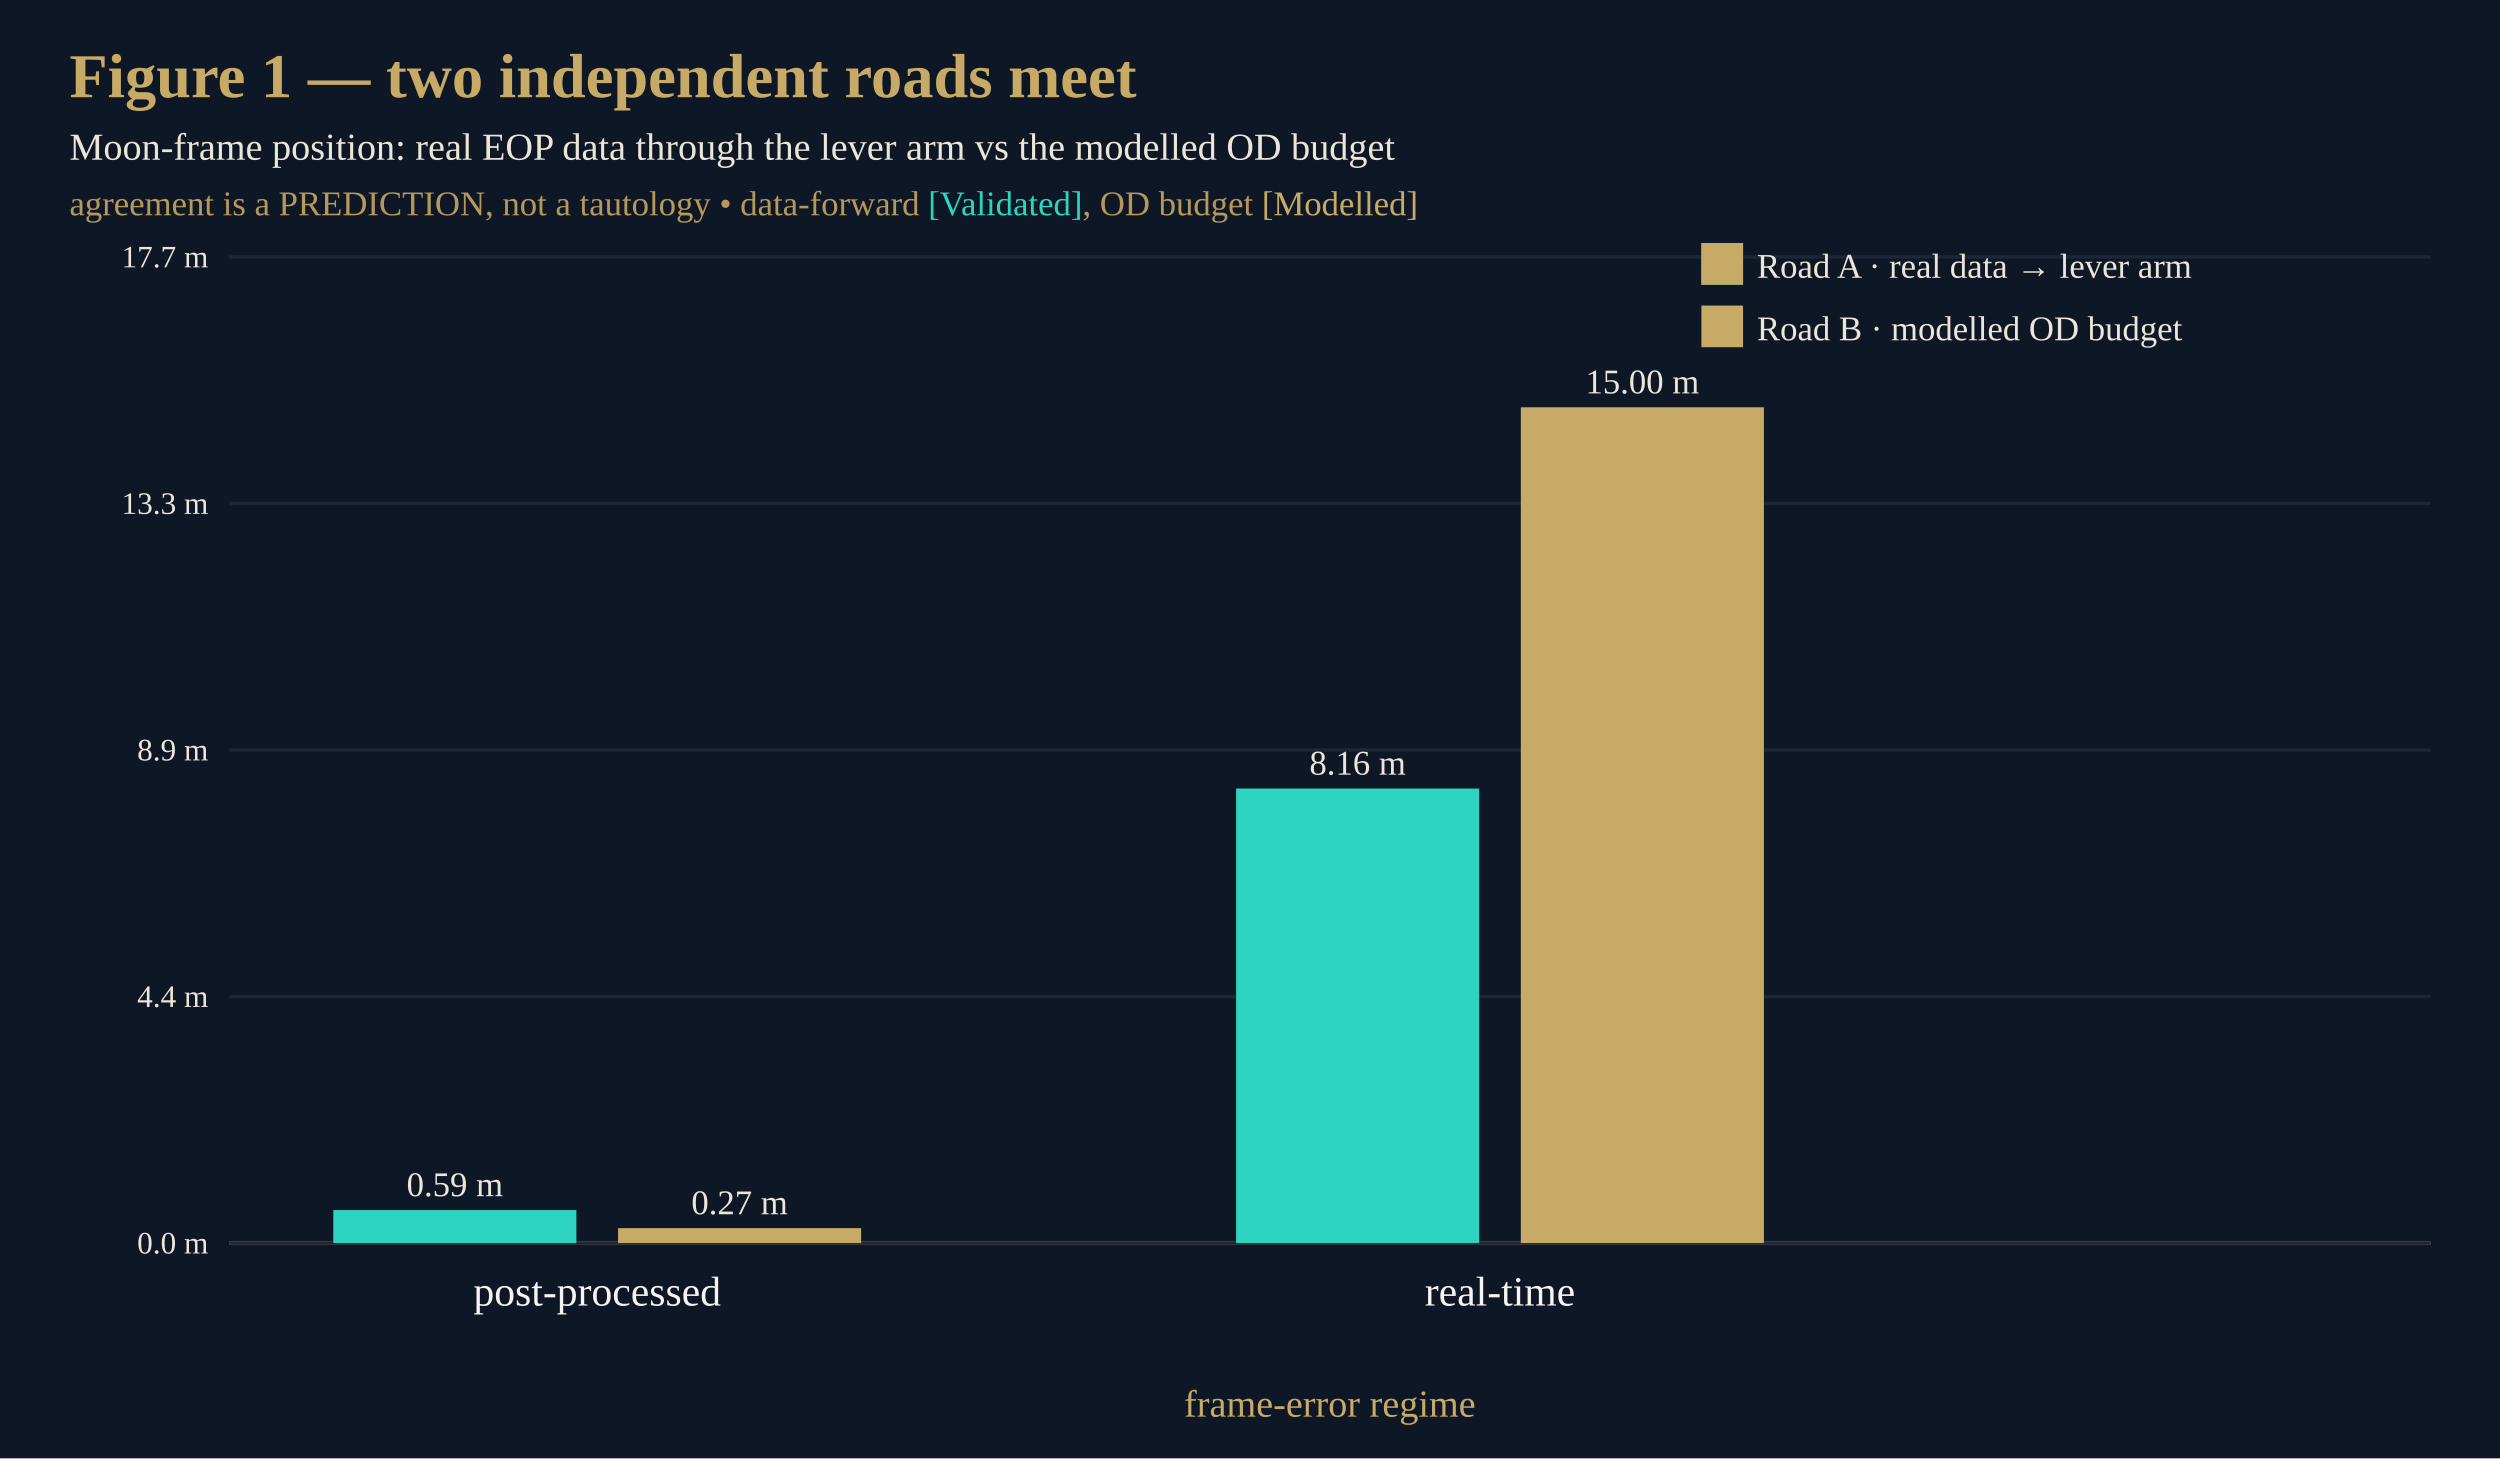
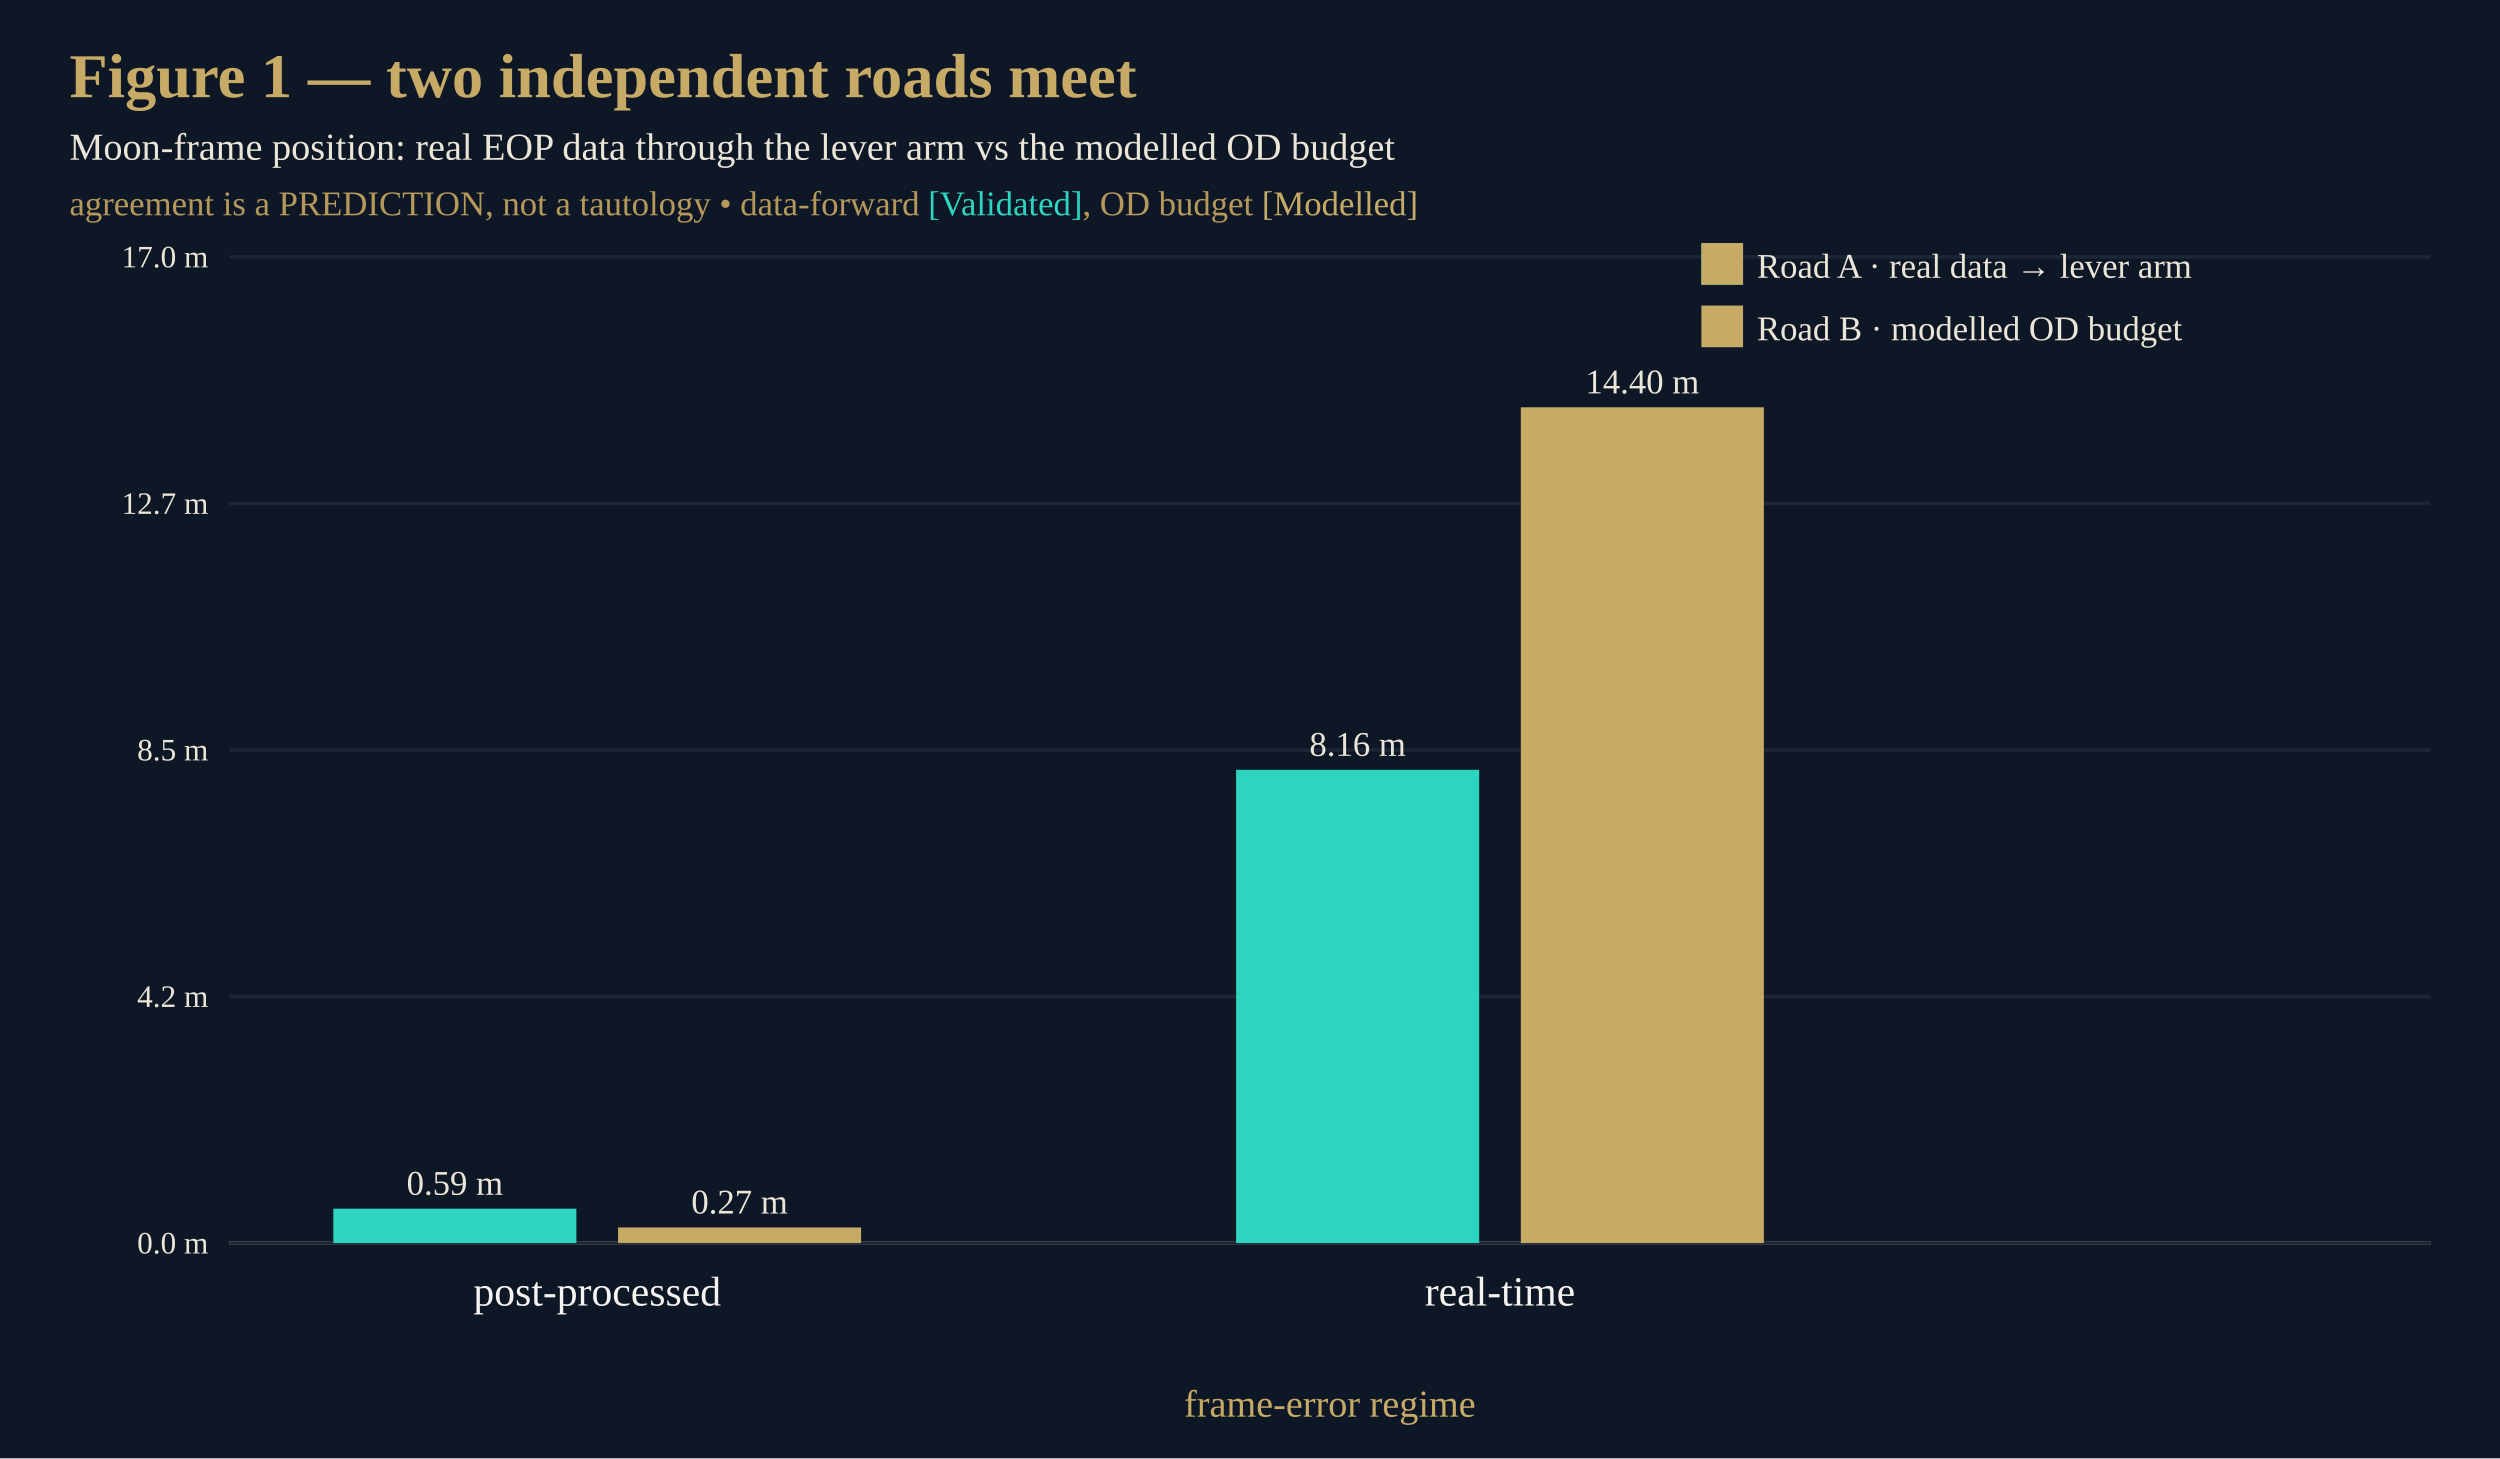
<svg xmlns="http://www.w3.org/2000/svg" width="720" height="420" font-family="'EB Garamond', Georgia, 'Times New Roman', serif" font-size="11">
  <rect width="100%" height="100%" fill="#0e1726" />
  <text x="20" y="28" fill="#c7aa66" font-family="'Cormorant Garamond', Georgia, 'Times New Roman', serif" font-size="18" font-weight="bold">Figure 1 — two independent roads meet</text>
  <text x="20" y="46" fill="#ece6d8">Moon-frame position: real EOP data through the lever arm vs the modelled OD budget</text>
  <text x="20" y="62" fill="#b6985a" font-size="10">agreement is a PREDICTION, not a tautology • data-forward <tspan fill="#2dd4bf">[Validated]</tspan>, OD budget <tspan fill="#c7aa66">[Modelled]</tspan>
  </text>
  <line x1="66" y1="358" x2="700.0" y2="358" stroke="#b6985a" />
  <line x1="66" y1="358.0" x2="700.0" y2="358.0" stroke="#1c2637" />
  <text x="60.0" y="361.0" fill="#ece6d8" text-anchor="end" font-size="9">0.0 m</text>
  <line x1="66" y1="287.0" x2="700.0" y2="287.0" stroke="#1c2637" />
-   <text x="60.0" y="290.0" fill="#ece6d8" text-anchor="end" font-size="9">4.4 m</text>
+   <text x="60.0" y="290.0" fill="#ece6d8" text-anchor="end" font-size="9">4.2 m</text>
  <line x1="66" y1="216.0" x2="700.0" y2="216.0" stroke="#1c2637" />
-   <text x="60.0" y="219.0" fill="#ece6d8" text-anchor="end" font-size="9">8.9 m</text>
+   <text x="60.0" y="219.0" fill="#ece6d8" text-anchor="end" font-size="9">8.5 m</text>
  <line x1="66" y1="145.0" x2="700.0" y2="145.0" stroke="#1c2637" />
-   <text x="60.0" y="148.0" fill="#ece6d8" text-anchor="end" font-size="9">13.3 m</text>
+   <text x="60.0" y="148.0" fill="#ece6d8" text-anchor="end" font-size="9">12.7 m</text>
  <line x1="66" y1="74.0" x2="700.0" y2="74.0" stroke="#1c2637" />
-   <text x="60.0" y="77.0" fill="#ece6d8" text-anchor="end" font-size="9">17.7 m</text>
-   <rect x="96.0" y="348.5" width="70" height="9.5" fill="#2dd4bf" />
-   <text x="131.0" y="344.5" fill="#ece6d8" font-size="10" text-anchor="middle">0.59 m</text>
-   <rect x="178.0" y="353.7" width="70" height="4.3" fill="#c7aa66" />
-   <text x="213.0" y="349.7" fill="#ece6d8" font-size="10" text-anchor="middle">0.27 m</text>
+   <text x="60.0" y="77.0" fill="#ece6d8" text-anchor="end" font-size="9">17.0 m</text>
+   <rect x="96.0" y="348.1" width="70" height="9.9" fill="#2dd4bf" />
+   <text x="131.0" y="344.1" fill="#ece6d8" font-size="10" text-anchor="middle">0.59 m</text>
+   <rect x="178.0" y="353.5" width="70" height="4.5" fill="#c7aa66" />
+   <text x="213.0" y="349.5" fill="#ece6d8" font-size="10" text-anchor="middle">0.27 m</text>
  <text x="172.0" y="376.0" fill="#f6f4f0" font-size="12" text-anchor="middle">post-processed</text>
-   <rect x="356.0" y="227.1" width="70" height="130.9" fill="#2dd4bf" />
-   <text x="391.0" y="223.1" fill="#ece6d8" font-size="10" text-anchor="middle">8.16 m</text>
+   <rect x="356.0" y="221.7" width="70" height="136.3" fill="#2dd4bf" />
+   <text x="391.0" y="217.7" fill="#ece6d8" font-size="10" text-anchor="middle">8.16 m</text>
  <rect x="438.0" y="117.3" width="70" height="240.7" fill="#c7aa66" />
-   <text x="473.0" y="113.3" fill="#ece6d8" font-size="10" text-anchor="middle">15.00 m</text>
+   <text x="473.0" y="113.3" fill="#ece6d8" font-size="10" text-anchor="middle">14.40 m</text>
  <text x="432.0" y="376.0" fill="#f6f4f0" font-size="12" text-anchor="middle">real-time</text>
  <rect x="490.0" y="70" width="12" height="12" fill="#2dd4bf" />
  <text x="506.0" y="80" fill="#ece6d8" font-size="10">Road A · real data → lever arm</text>
  <rect x="490.0" y="70" width="12" height="12" fill="#c7aa66" />
  <rect x="490.0" y="88" width="12" height="12" fill="#c7aa66" />
  <text x="506.0" y="98" fill="#ece6d8" font-size="10">Road B · modelled OD budget</text>
  <text x="383.0" y="408.0" fill="#c7aa66" text-anchor="middle">frame-error regime</text>
</svg>
